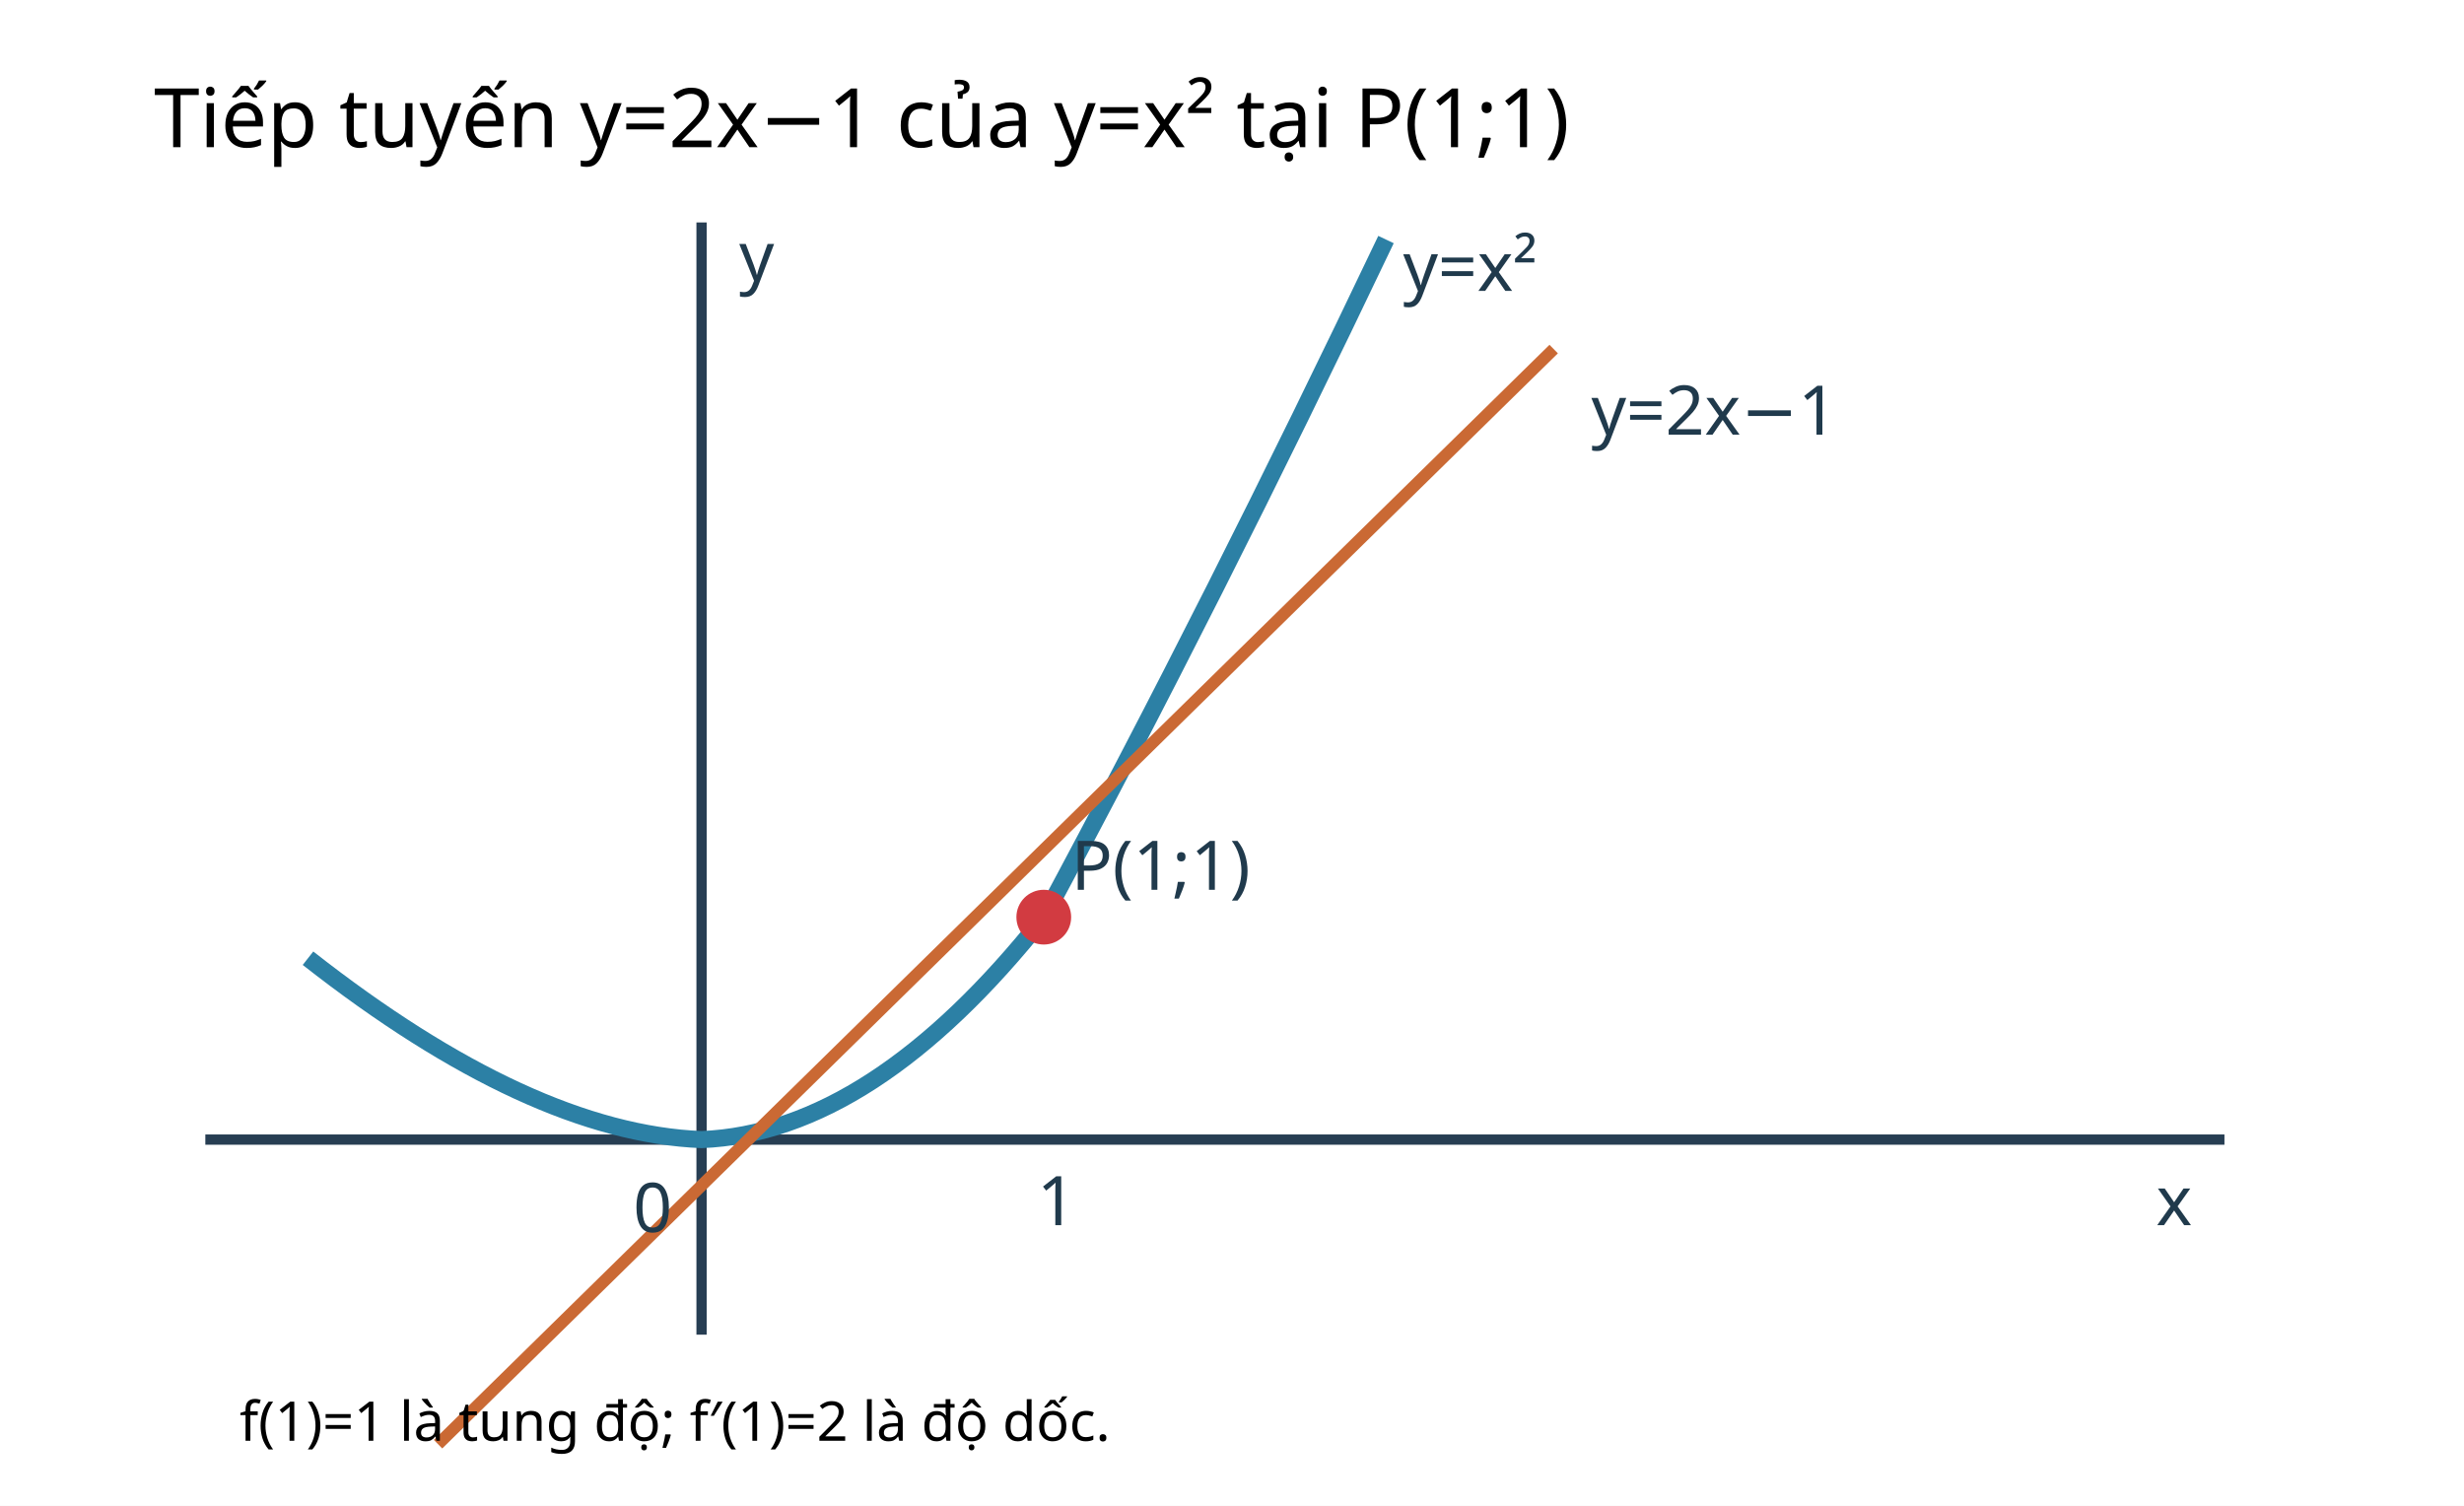
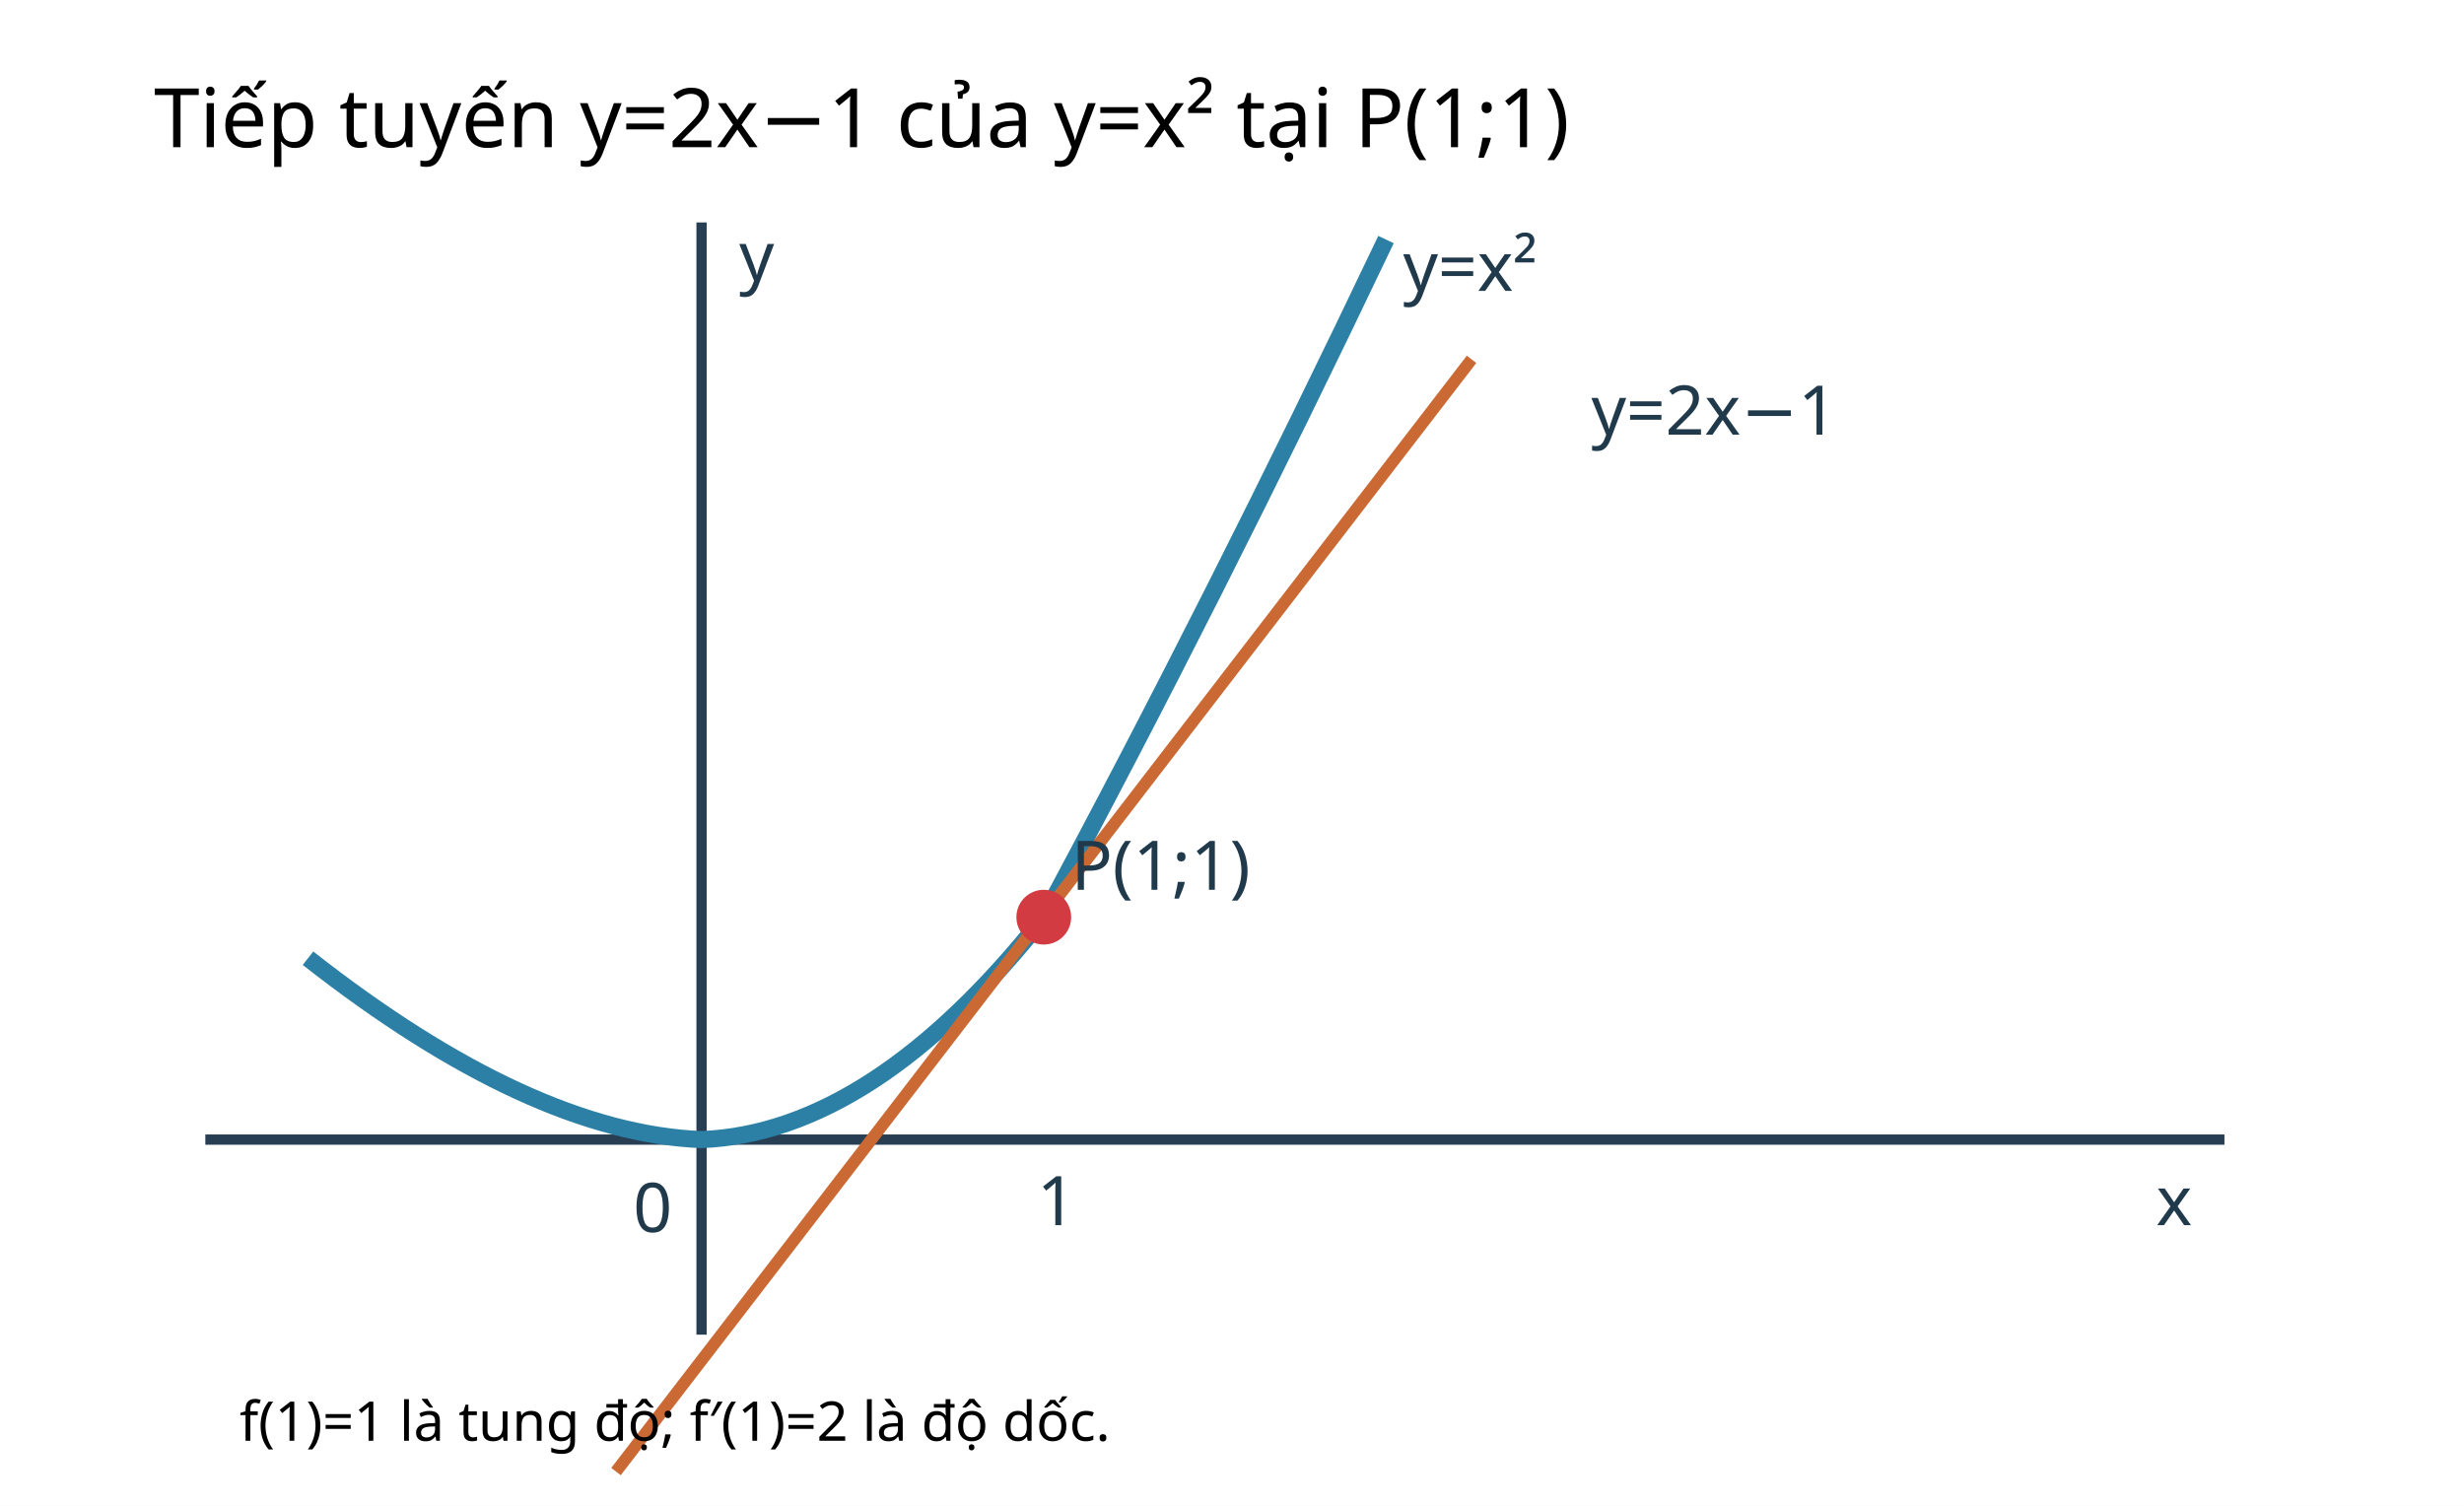
<svg xmlns="http://www.w3.org/2000/svg" viewBox="0 0 720 440" role="img" aria-labelledby="title desc">
  <rect width="720" height="440" fill="#fff" />
  <text x="45" y="43" font-size="24" font-family="sans-serif">Tiếp tuyến y=2x−1 của y=x² tại P(1;1)</text>
  <line x1="60" y1="333" x2="650" y2="333" stroke="#273e53" stroke-width="3" />
  <line x1="205" y1="390" x2="205" y2="65" stroke="#273e53" stroke-width="3" />
  <path d="M90 280 Q155 331 205 333 Q255 331 305 268 Q355 175 405 70" fill="none" stroke="#2c80a5" stroke-width="5" />
-   <line x1="128" y1="422" x2="454" y2="102" stroke="#ca6934" stroke-width="3.5" />
+   <line x1="180" y1="430" x2="430" y2="105" stroke="#ca6934" stroke-width="3.5" />
  <circle cx="305" cy="268" r="8" fill="#d23b41" />
  <g font-size="20" font-family="sans-serif" fill="#203a4c">
    <text x="313" y="260">P(1;1)</text>
    <text x="465" y="127">y=2x−1</text>
    <text x="410" y="85">y=x²</text>
    <text x="303" y="358">1</text>
    <text x="185" y="360">0</text>
    <text x="630" y="358">x</text>
    <text x="216" y="82">y</text>
  </g>
  <text x="70" y="421" font-size="16" font-family="sans-serif">f(1)=1 là tung độ; f′(1)=2 là độ dốc.</text>
</svg>
